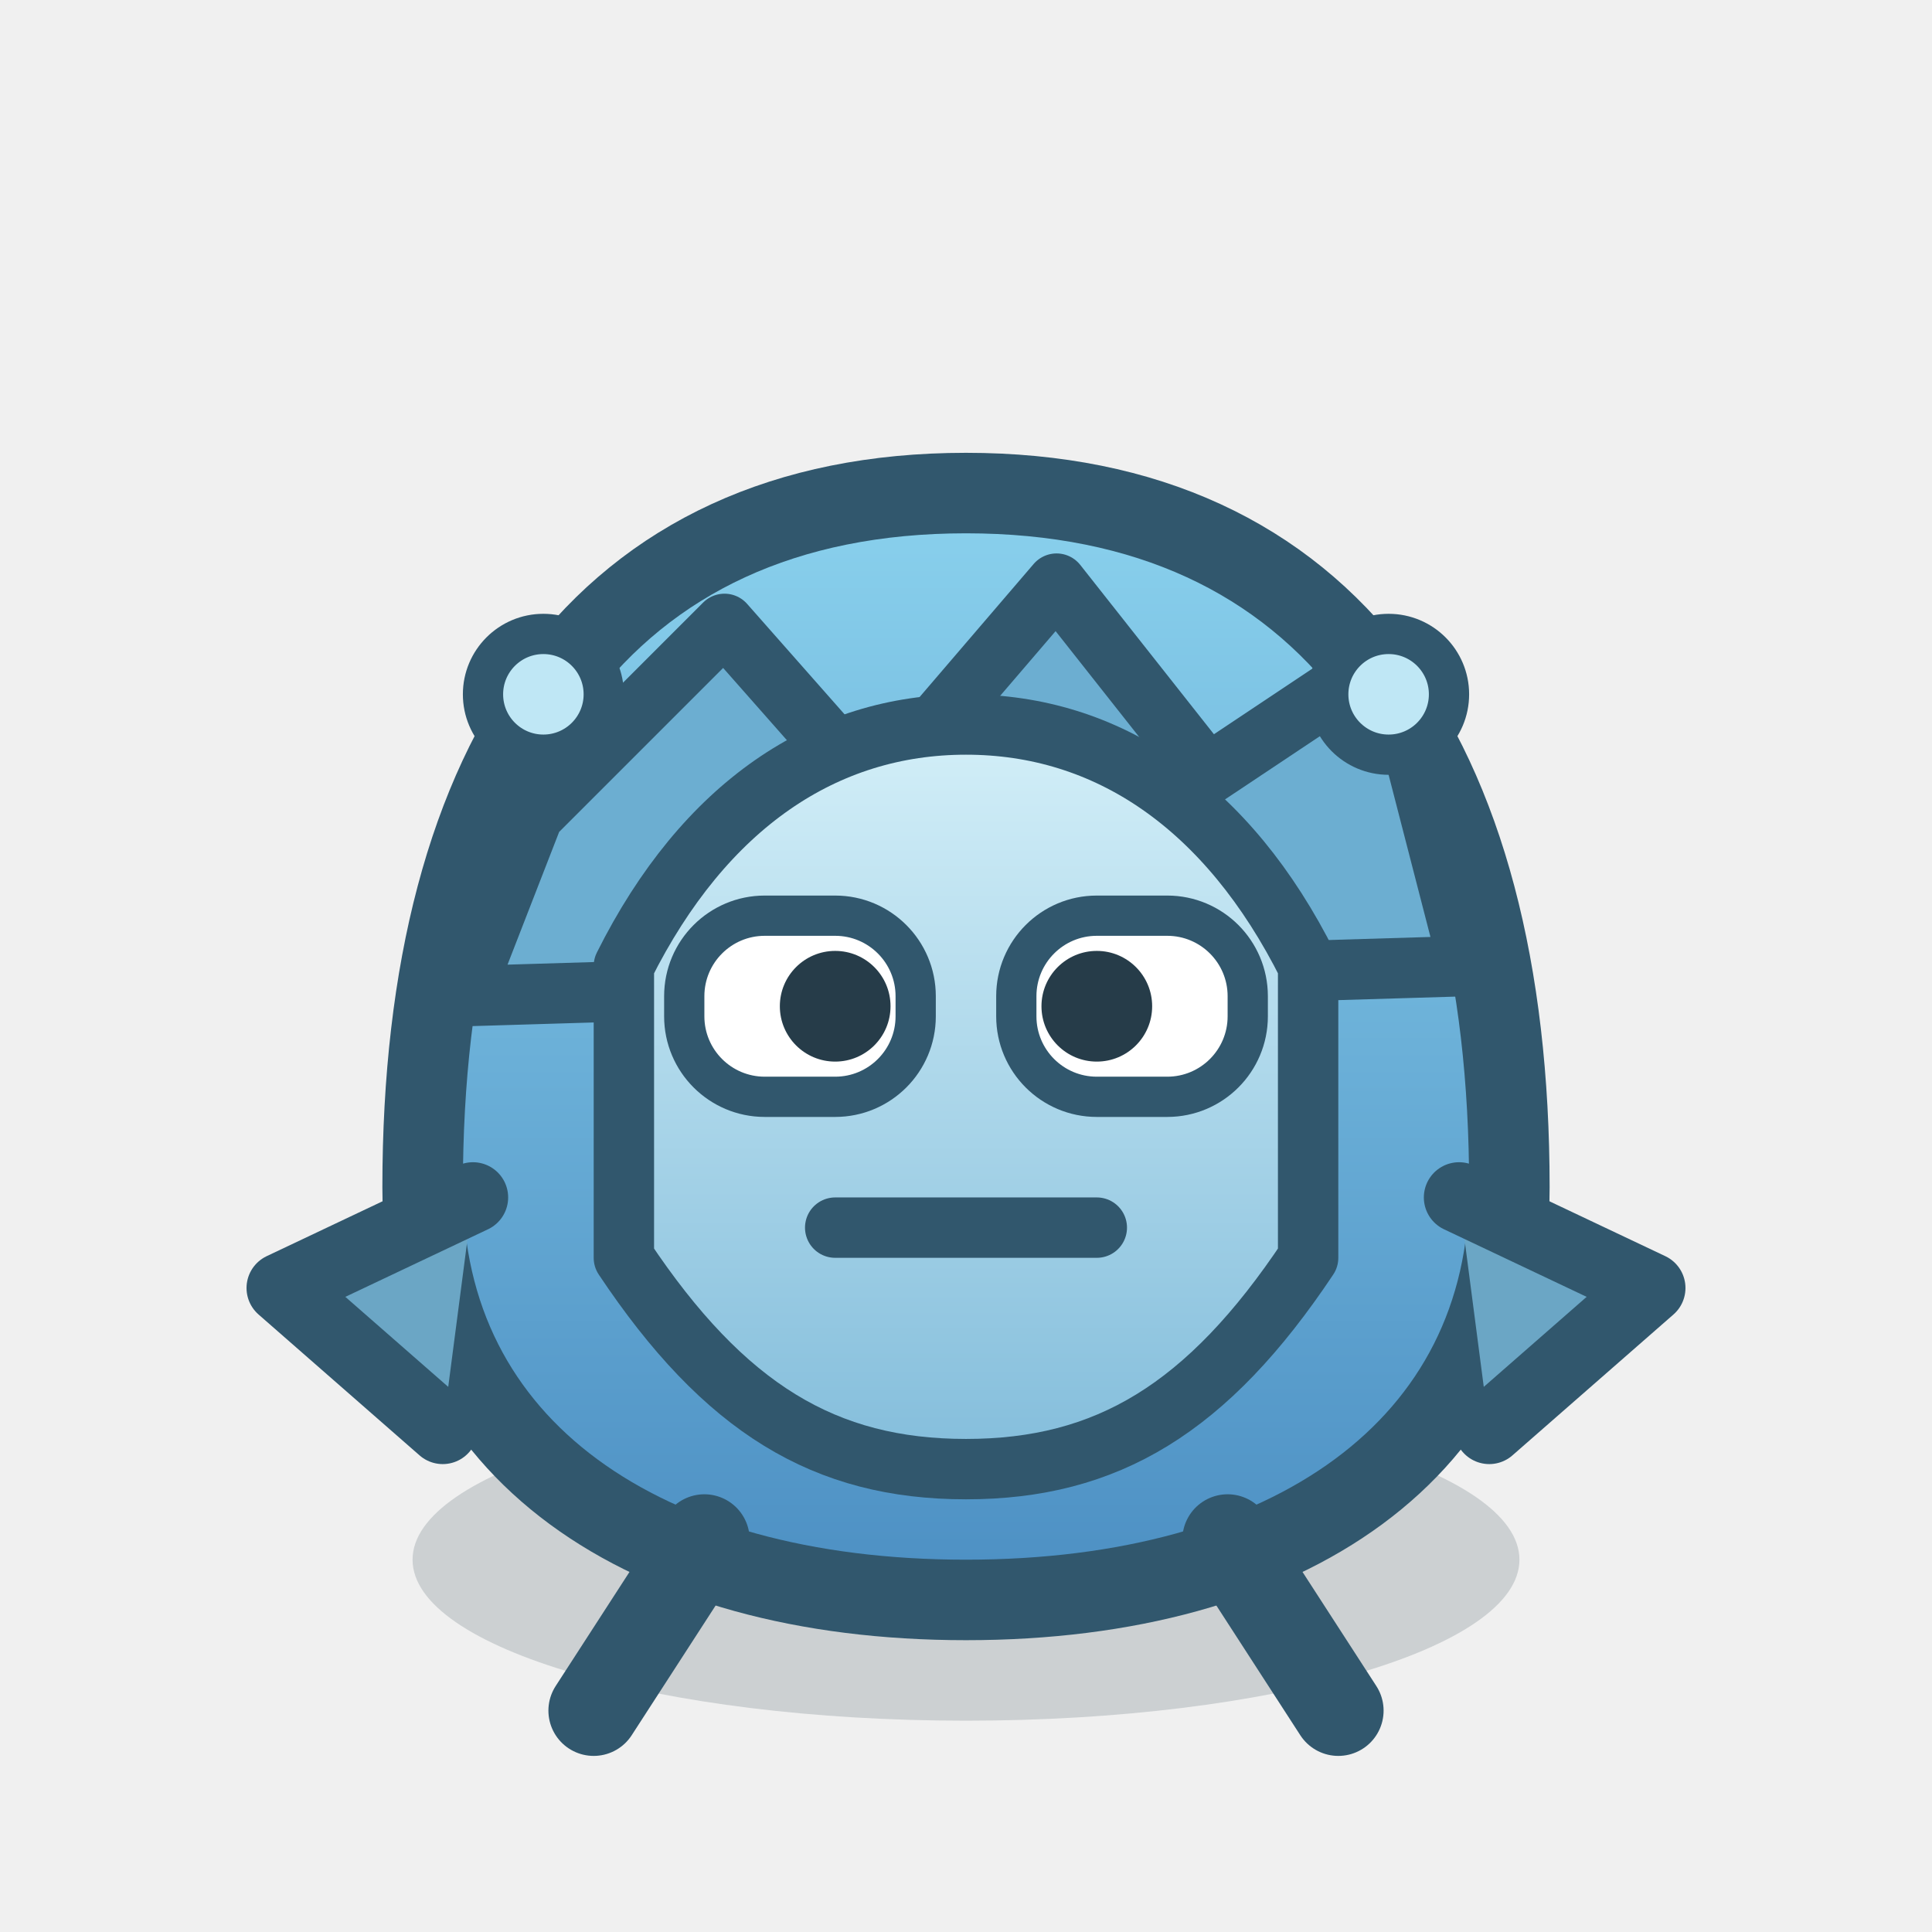
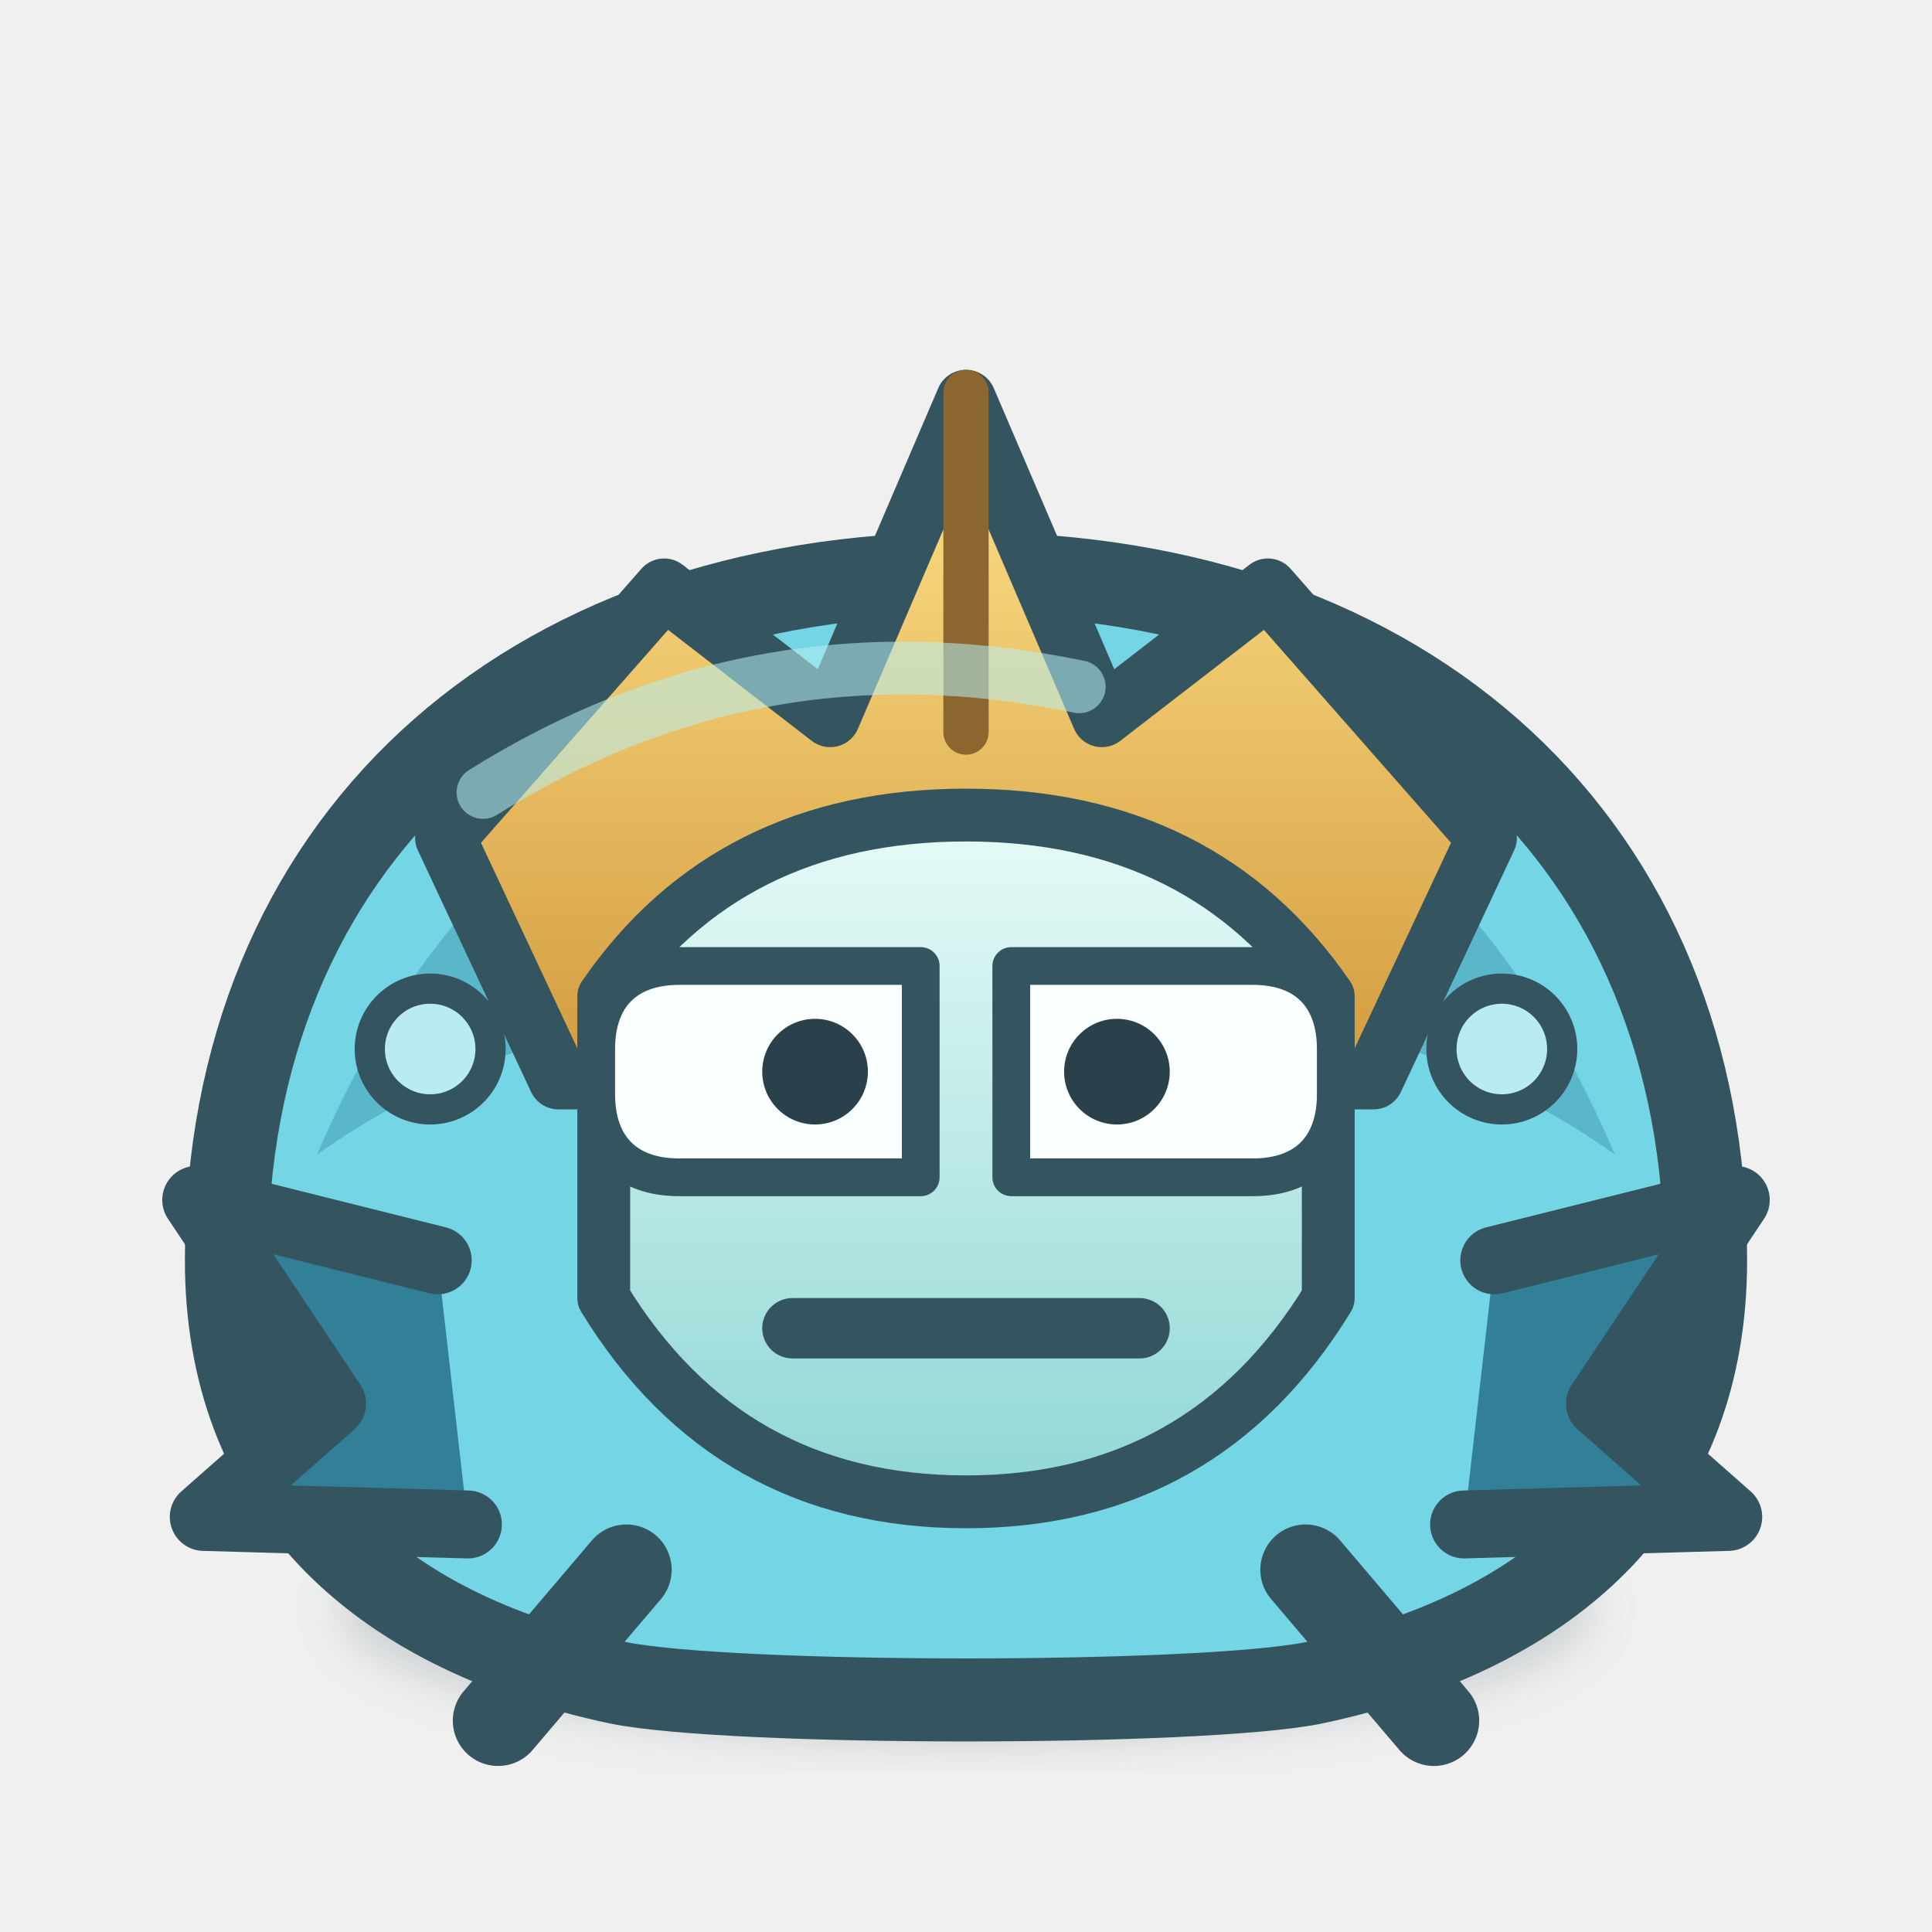
- <svg xmlns="http://www.w3.org/2000/svg" width="192" height="192" viewBox="0 0 192 192">
+ <svg xmlns="http://www.w3.org/2000/svg" width="256" height="256" viewBox="0 0 256 256">
  <defs>
-     <linearGradient id="shell" x1="0" y1="0" x2="0" y2="1">
-       <stop stop-color="#8ad1ed" />
-       <stop offset="1" stop-color="#4c8fc3" />
+     <linearGradient id="shell" x1="48" y1="80" x2="205" y2="199">
+       <stop stop-color="#74D5E4" />
+       <stop offset=".55" stop-color="#3E9DB8" />
+       <stop offset="1" stop-color="#28728F" />
+     </linearGradient>
+     <linearGradient id="armor" x1="0" y1="0" x2="0" y2="1">
+       <stop stop-color="#FFE38A" />
+       <stop offset="1" stop-color="#D39B3F" />
    </linearGradient>
    <linearGradient id="face" x1="0" y1="0" x2="0" y2="1">
-       <stop stop-color="#d3eff8" />
-       <stop offset="1" stop-color="#83bddb" />
+       <stop stop-color="#E7FBF8" />
+       <stop offset="1" stop-color="#8FD7D4" />
    </linearGradient>
+     <filter id="shadow">
+       <feGaussianBlur stdDeviation="3" />
+     </filter>
  </defs>
-   <g stroke="#31576d" stroke-linecap="round" stroke-linejoin="round">
-     <ellipse cx="96" cy="155" rx="55" ry="16" fill="#263d49" opacity=".18" stroke="none" />
-     <path d="M42 118c0-43 18-69 54-69s54 26 54 69c0 26-22 41-54 41s-54-15-54-41Z" fill="url(#shell)" stroke-width="8" />
-     <path d="M53 81 72 62l15 17 18-21 15 19 18-12 8 31-100 3Z" fill="#6caed1" stroke-width="6" />
-     <path d="M62 96c8-16 20-24 34-24s26 8 34 24v29c-10 15-20 21-34 21s-24-6-34-21Z" fill="url(#face)" stroke-width="6" />
-     <rect x="68" y="91" width="23" height="18" rx="8" fill="#fff" stroke-width="4" />
-     <rect x="101" y="91" width="23" height="18" rx="8" fill="#fff" stroke-width="4" />
-     <circle cx="83" cy="100" r="5.5" fill="#263c49" stroke="none" />
-     <circle cx="109" cy="100" r="5.5" fill="#263c49" stroke="none" />
-     <path d="M83 122h26" fill="none" stroke-width="6" />
-     <path d="M47 119 28 128l16 14M145 119l19 9-16 14" fill="#6ba6c5" stroke-width="7" />
-     <path d="M70 153 59 170M122 153l11 17" fill="none" stroke-width="9" />
-     <circle cx="54" cy="69" r="6" fill="#bfe7f5" stroke-width="4" />
-     <circle cx="138" cy="69" r="6" fill="#bfe7f5" stroke-width="4" />
+   <ellipse cx="128" cy="213" rx="83" ry="18" fill="#27404B" opacity=".18" filter="url(#shadow)" />
+   <g stroke="#34545F" stroke-linecap="round" stroke-linejoin="round">
+     <path d="M30 167c0-55 39-91 98-91s98 36 98 91c0 30-19 49-52 56-15 3-77 3-92 0-33-7-52-26-52-56Z" fill="url(#shell)" stroke-width="11" />
+     <path d="M42 153c18-42 48-62 86-62s68 20 86 62c-21-15-50-23-86-23s-65 8-86 23Z" fill="#287E98" opacity=".35" stroke="none" />
+     <path d="M59 111 88 78l22 17 18-42 18 42 22-17 29 33-15 32H74Z" fill="url(#armor)" stroke-width="8" />
+     <path d="M128 52v45" fill="none" stroke="#8B672F" stroke-width="6" />
+     <path d="M80 132c11-16 27-24 48-24s37 8 48 24v40c-11 18-27 27-48 27s-37-9-48-27Z" fill="url(#face)" stroke-width="7" />
+     <path d="M90 128h32v28H90c-7 0-11-4-11-11v-6c0-7 4-11 11-11ZM166 128h-32v28h32c7 0 11-4 11-11v-6c0-7-4-11-11-11Z" fill="#FAFFFF" stroke-width="5" />
+     <circle cx="108" cy="142" r="7" fill="#2A414B" stroke="none" />
+     <circle cx="148" cy="142" r="7" fill="#2A414B" stroke="none" />
+     <path d="M105 176h46" fill="none" stroke-width="8" />
+     <path d="M58 167 26 159l18 27-17 15 35 1M198 167l32-8-18 27 17 15-35 1" fill="#327F98" stroke-width="9" />
+     <path d="M83 208 66 228M173 208l17 20" fill="none" stroke-width="12" />
+     <circle cx="57" cy="139" r="8" fill="#B8ECF0" stroke-width="4" />
+     <circle cx="199" cy="139" r="8" fill="#B8ECF0" stroke-width="4" />
+     <path d="M64 105c24-15 50-20 79-14" fill="none" stroke="#B7F0F2" stroke-width="7" opacity=".55" />
  </g>
</svg>
